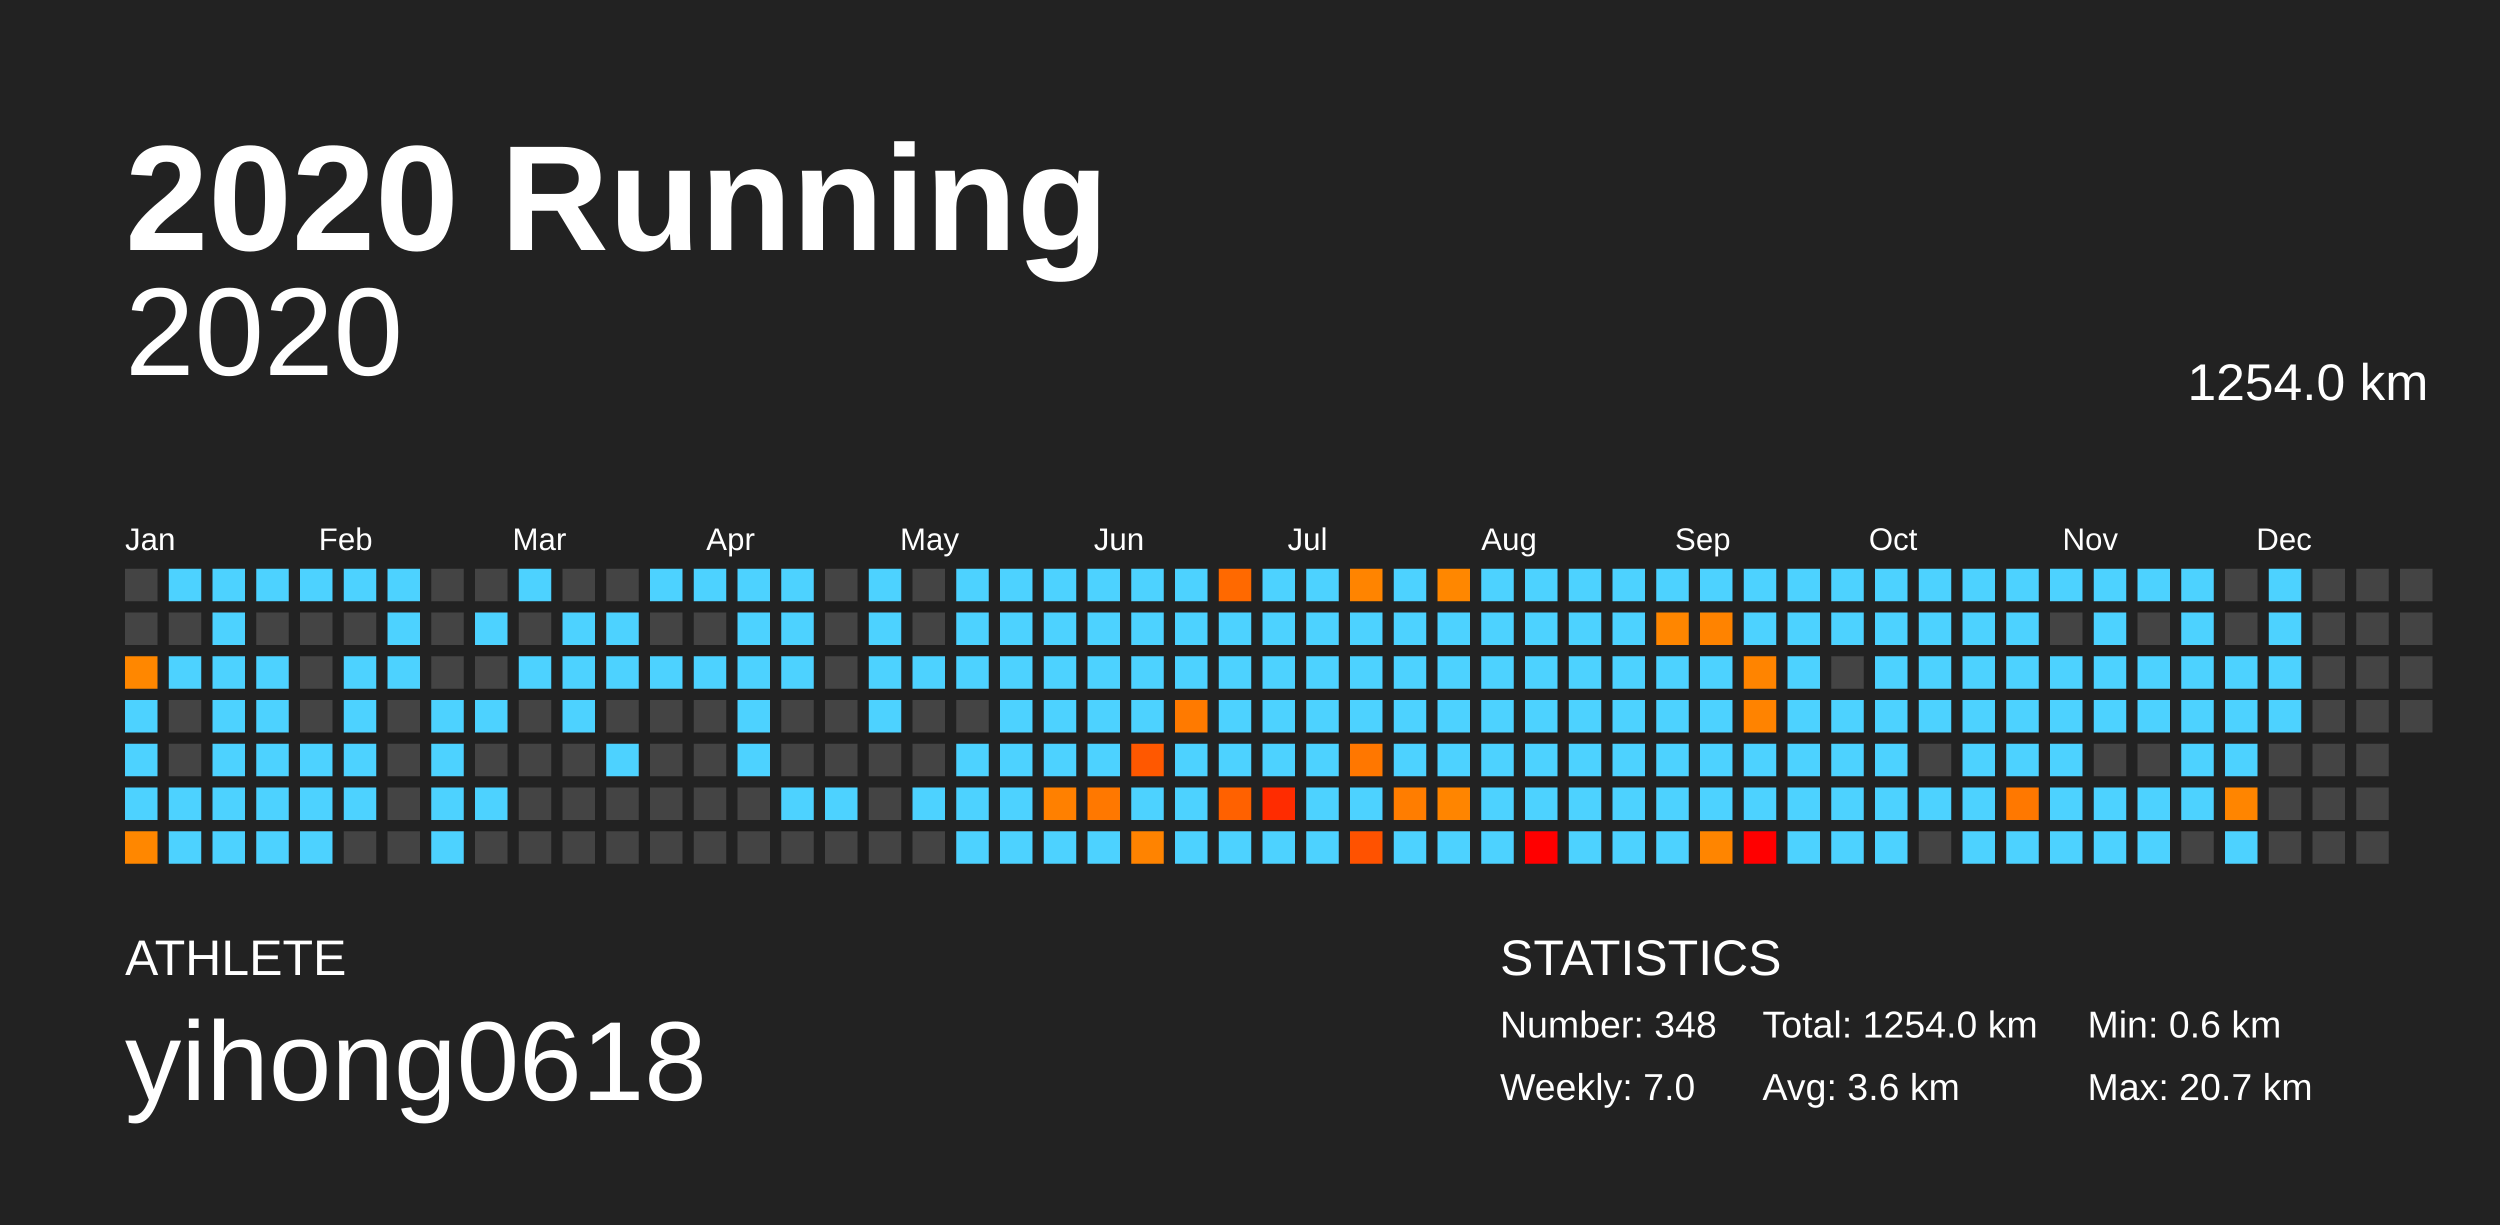
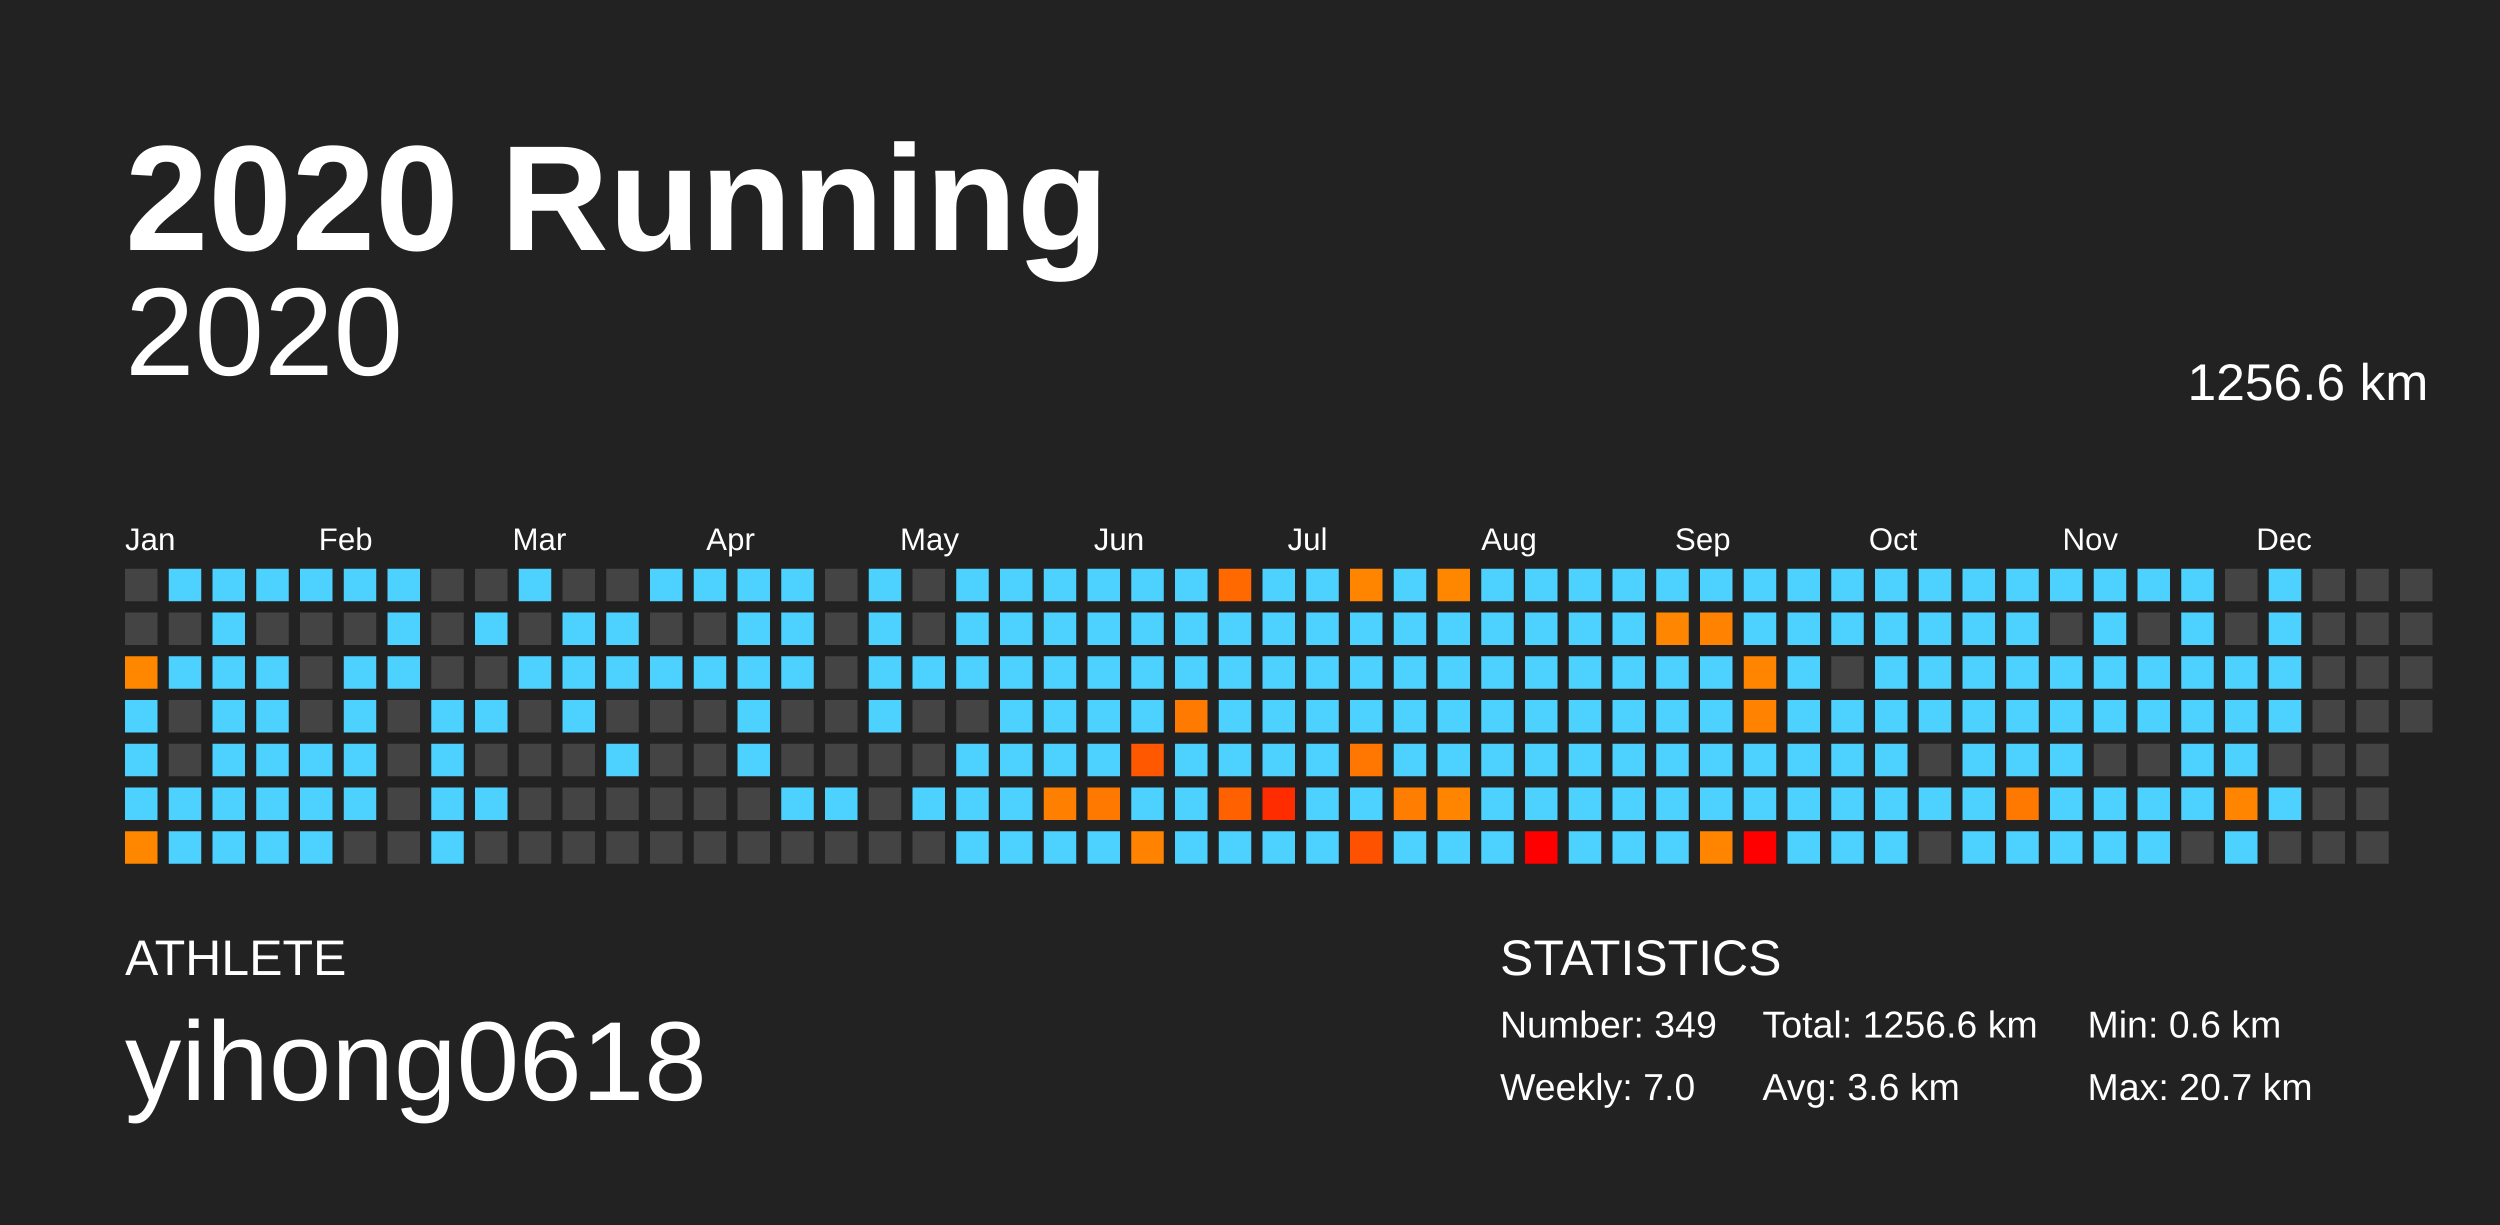
<svg xmlns="http://www.w3.org/2000/svg" baseProfile="full" height="98mm" version="1.1" viewBox="0,0,200,98" width="200mm">
  <defs />
  <rect fill="#222222" height="98" width="200" x="0" y="0" />
  <text fill="#FFFFFF" style="font-size:12px; font-family:Arial; font-weight:bold;" x="10" y="20">2020 Running</text>
  <text fill="#FFFFFF" style="font-size:4px; font-family:Arial" x="10" y="78">ATHLETE</text>
  <text fill="#FFFFFF" style="font-size:9px; font-family:Arial" x="10" y="88">yihong0618</text>
  <text fill="#FFFFFF" style="font-size:4px; font-family:Arial" x="120" y="78">STATISTICS</text>
-   <text fill="#FFFFFF" style="font-size:3px; font-family:Arial" x="120" y="83">Number: 348</text>
+   <text fill="#FFFFFF" style="font-size:3px; font-family:Arial" x="120" y="83">Number: 349</text>
  <text fill="#FFFFFF" style="font-size:3px; font-family:Arial" x="120" y="88">Weekly: 7.0</text>
-   <text fill="#FFFFFF" style="font-size:3px; font-family:Arial" x="141" y="83">Total: 1254.0 km</text>
+   <text fill="#FFFFFF" style="font-size:3px; font-family:Arial" x="141" y="83">Total: 1256.6 km</text>
  <text fill="#FFFFFF" style="font-size:3px; font-family:Arial" x="141" y="88">Avg: 3.6 km</text>
  <text fill="#FFFFFF" style="font-size:3px; font-family:Arial" x="167" y="83">Min: 0.6 km</text>
  <text fill="#FFFFFF" style="font-size:3px; font-family:Arial" x="167" y="88">Max: 20.7 km</text>
  <text alignment-baseline="hanging" fill="#FFFFFF" style="font-size:10.0px; font-family:Arial;" x="10" y="30">2020</text>
-   <text alignment-baseline="hanging" fill="#FFFFFF" style="font-size:4.125px; font-family:Arial;" x="175" y="32">1254.0 km</text>
+   <text alignment-baseline="hanging" fill="#FFFFFF" style="font-size:4.125px; font-family:Arial;" x="175" y="32">1256.6 km</text>
  <text fill="#FFFFFF" style="font-size:2.5px; font-family:Arial" x="10.0" y="44">Jan</text>
  <text fill="#FFFFFF" style="font-size:2.5px; font-family:Arial" x="25.5" y="44">Feb</text>
  <text fill="#FFFFFF" style="font-size:2.5px; font-family:Arial" x="41.0" y="44">Mar</text>
  <text fill="#FFFFFF" style="font-size:2.5px; font-family:Arial" x="56.5" y="44">Apr</text>
  <text fill="#FFFFFF" style="font-size:2.5px; font-family:Arial" x="72.0" y="44">May</text>
  <text fill="#FFFFFF" style="font-size:2.5px; font-family:Arial" x="87.5" y="44">Jun</text>
  <text fill="#FFFFFF" style="font-size:2.5px; font-family:Arial" x="103.0" y="44">Jul</text>
  <text fill="#FFFFFF" style="font-size:2.5px; font-family:Arial" x="118.5" y="44">Aug</text>
  <text fill="#FFFFFF" style="font-size:2.5px; font-family:Arial" x="134.0" y="44">Sep</text>
  <text fill="#FFFFFF" style="font-size:2.5px; font-family:Arial" x="149.5" y="44">Oct</text>
  <text fill="#FFFFFF" style="font-size:2.5px; font-family:Arial" x="165.0" y="44">Nov</text>
  <text fill="#FFFFFF" style="font-size:2.5px; font-family:Arial" x="180.5" y="44">Dec</text>
  <rect fill="#444444" height="2.6" width="2.6" x="10.0" y="45.5" />
  <rect fill="#444444" height="2.6" width="2.6" x="10.0" y="49.0" />
  <rect fill="#ff8700" height="2.6" width="2.6" x="10.0" y="52.5" />
  <rect fill="#4dd2ff" height="2.6" width="2.6" x="10.0" y="56.0" />
  <rect fill="#4dd2ff" height="2.6" width="2.6" x="10.0" y="59.5" />
  <rect fill="#4dd2ff" height="2.6" width="2.6" x="10.0" y="63.0" />
  <rect fill="#ff8700" height="2.6" width="2.6" x="10.0" y="66.5" />
  <rect fill="#4dd2ff" height="2.6" width="2.6" x="13.5" y="45.5" />
  <rect fill="#444444" height="2.6" width="2.6" x="13.5" y="49.0" />
  <rect fill="#4dd2ff" height="2.6" width="2.6" x="13.5" y="52.5" />
  <rect fill="#444444" height="2.6" width="2.6" x="13.5" y="56.0" />
  <rect fill="#444444" height="2.6" width="2.6" x="13.5" y="59.5" />
  <rect fill="#4dd2ff" height="2.6" width="2.6" x="13.5" y="63.0" />
  <rect fill="#4dd2ff" height="2.6" width="2.6" x="13.5" y="66.5" />
  <rect fill="#4dd2ff" height="2.6" width="2.6" x="17.0" y="45.5" />
  <rect fill="#4dd2ff" height="2.6" width="2.6" x="17.0" y="49.0" />
  <rect fill="#4dd2ff" height="2.6" width="2.6" x="17.0" y="52.5" />
  <rect fill="#4dd2ff" height="2.6" width="2.6" x="17.0" y="56.0" />
  <rect fill="#4dd2ff" height="2.6" width="2.6" x="17.0" y="59.5" />
  <rect fill="#4dd2ff" height="2.6" width="2.6" x="17.0" y="63.0" />
  <rect fill="#4dd2ff" height="2.6" width="2.6" x="17.0" y="66.5" />
  <rect fill="#4dd2ff" height="2.6" width="2.6" x="20.5" y="45.5" />
  <rect fill="#444444" height="2.6" width="2.6" x="20.5" y="49.0" />
  <rect fill="#4dd2ff" height="2.6" width="2.6" x="20.5" y="52.5" />
  <rect fill="#4dd2ff" height="2.6" width="2.6" x="20.5" y="56.0" />
  <rect fill="#4dd2ff" height="2.6" width="2.6" x="20.5" y="59.5" />
  <rect fill="#4dd2ff" height="2.6" width="2.6" x="20.5" y="63.0" />
  <rect fill="#4dd2ff" height="2.6" width="2.6" x="20.5" y="66.5" />
  <rect fill="#4dd2ff" height="2.6" width="2.6" x="24.0" y="45.5" />
  <rect fill="#444444" height="2.6" width="2.6" x="24.0" y="49.0" />
  <rect fill="#444444" height="2.6" width="2.6" x="24.0" y="52.5" />
  <rect fill="#444444" height="2.6" width="2.6" x="24.0" y="56.0" />
  <rect fill="#4dd2ff" height="2.6" width="2.6" x="24.0" y="59.5" />
  <rect fill="#4dd2ff" height="2.6" width="2.6" x="24.0" y="63.0" />
  <rect fill="#4dd2ff" height="2.6" width="2.6" x="24.0" y="66.5" />
  <rect fill="#4dd2ff" height="2.6" width="2.6" x="27.5" y="45.5" />
  <rect fill="#444444" height="2.6" width="2.6" x="27.5" y="49.0" />
  <rect fill="#4dd2ff" height="2.6" width="2.6" x="27.5" y="52.5" />
  <rect fill="#4dd2ff" height="2.6" width="2.6" x="27.5" y="56.0" />
  <rect fill="#4dd2ff" height="2.6" width="2.6" x="27.5" y="59.5" />
  <rect fill="#4dd2ff" height="2.6" width="2.6" x="27.5" y="63.0" />
  <rect fill="#444444" height="2.6" width="2.6" x="27.5" y="66.5" />
  <rect fill="#4dd2ff" height="2.6" width="2.6" x="31.0" y="45.5" />
  <rect fill="#4dd2ff" height="2.6" width="2.6" x="31.0" y="49.0" />
  <rect fill="#4dd2ff" height="2.6" width="2.6" x="31.0" y="52.5" />
  <rect fill="#444444" height="2.6" width="2.6" x="31.0" y="56.0" />
  <rect fill="#444444" height="2.6" width="2.6" x="31.0" y="59.5" />
  <rect fill="#444444" height="2.6" width="2.6" x="31.0" y="63.0" />
  <rect fill="#444444" height="2.6" width="2.6" x="31.0" y="66.5" />
  <rect fill="#444444" height="2.6" width="2.6" x="34.5" y="45.5" />
  <rect fill="#444444" height="2.6" width="2.6" x="34.5" y="49.0" />
  <rect fill="#444444" height="2.6" width="2.6" x="34.5" y="52.5" />
  <rect fill="#4dd2ff" height="2.6" width="2.6" x="34.5" y="56.0" />
  <rect fill="#4dd2ff" height="2.6" width="2.6" x="34.5" y="59.5" />
  <rect fill="#4dd2ff" height="2.6" width="2.6" x="34.5" y="63.0" />
  <rect fill="#4dd2ff" height="2.6" width="2.6" x="34.5" y="66.5" />
  <rect fill="#444444" height="2.6" width="2.6" x="38.0" y="45.5" />
  <rect fill="#4dd2ff" height="2.6" width="2.6" x="38.0" y="49.0" />
  <rect fill="#444444" height="2.6" width="2.6" x="38.0" y="52.5" />
  <rect fill="#4dd2ff" height="2.6" width="2.6" x="38.0" y="56.0" />
  <rect fill="#444444" height="2.6" width="2.6" x="38.0" y="59.5" />
  <rect fill="#4dd2ff" height="2.6" width="2.6" x="38.0" y="63.0" />
  <rect fill="#444444" height="2.6" width="2.6" x="38.0" y="66.5" />
  <rect fill="#4dd2ff" height="2.6" width="2.6" x="41.5" y="45.5" />
  <rect fill="#444444" height="2.6" width="2.6" x="41.5" y="49.0" />
  <rect fill="#4dd2ff" height="2.6" width="2.6" x="41.5" y="52.5" />
  <rect fill="#444444" height="2.6" width="2.6" x="41.5" y="56.0" />
  <rect fill="#444444" height="2.6" width="2.6" x="41.5" y="59.5" />
  <rect fill="#444444" height="2.6" width="2.6" x="41.5" y="63.0" />
  <rect fill="#444444" height="2.6" width="2.6" x="41.5" y="66.5" />
  <rect fill="#444444" height="2.6" width="2.6" x="45.0" y="45.5" />
  <rect fill="#4dd2ff" height="2.6" width="2.6" x="45.0" y="49.0" />
  <rect fill="#4dd2ff" height="2.6" width="2.6" x="45.0" y="52.5" />
  <rect fill="#4dd2ff" height="2.6" width="2.6" x="45.0" y="56.0" />
  <rect fill="#444444" height="2.6" width="2.6" x="45.0" y="59.5" />
  <rect fill="#444444" height="2.6" width="2.6" x="45.0" y="63.0" />
  <rect fill="#444444" height="2.6" width="2.6" x="45.0" y="66.5" />
  <rect fill="#444444" height="2.6" width="2.6" x="48.5" y="45.5" />
  <rect fill="#4dd2ff" height="2.6" width="2.6" x="48.5" y="49.0" />
  <rect fill="#4dd2ff" height="2.6" width="2.6" x="48.5" y="52.5" />
  <rect fill="#444444" height="2.6" width="2.6" x="48.5" y="56.0" />
  <rect fill="#4dd2ff" height="2.6" width="2.6" x="48.5" y="59.5" />
  <rect fill="#444444" height="2.6" width="2.6" x="48.5" y="63.0" />
  <rect fill="#444444" height="2.6" width="2.6" x="48.5" y="66.5" />
  <rect fill="#4dd2ff" height="2.6" width="2.6" x="52.0" y="45.5" />
  <rect fill="#444444" height="2.6" width="2.6" x="52.0" y="49.0" />
  <rect fill="#4dd2ff" height="2.6" width="2.6" x="52.0" y="52.5" />
  <rect fill="#444444" height="2.6" width="2.6" x="52.0" y="56.0" />
  <rect fill="#444444" height="2.6" width="2.6" x="52.0" y="59.5" />
  <rect fill="#444444" height="2.6" width="2.6" x="52.0" y="63.0" />
  <rect fill="#444444" height="2.6" width="2.6" x="52.0" y="66.5" />
  <rect fill="#4dd2ff" height="2.6" width="2.6" x="55.5" y="45.5" />
  <rect fill="#444444" height="2.6" width="2.6" x="55.5" y="49.0" />
  <rect fill="#4dd2ff" height="2.6" width="2.6" x="55.5" y="52.5" />
  <rect fill="#444444" height="2.6" width="2.6" x="55.5" y="56.0" />
  <rect fill="#444444" height="2.6" width="2.6" x="55.5" y="59.5" />
  <rect fill="#444444" height="2.6" width="2.6" x="55.5" y="63.0" />
  <rect fill="#444444" height="2.6" width="2.6" x="55.5" y="66.5" />
  <rect fill="#4dd2ff" height="2.6" width="2.6" x="59.0" y="45.5" />
  <rect fill="#4dd2ff" height="2.6" width="2.6" x="59.0" y="49.0" />
  <rect fill="#4dd2ff" height="2.6" width="2.6" x="59.0" y="52.5" />
  <rect fill="#4dd2ff" height="2.6" width="2.6" x="59.0" y="56.0" />
  <rect fill="#4dd2ff" height="2.6" width="2.6" x="59.0" y="59.5" />
  <rect fill="#444444" height="2.6" width="2.6" x="59.0" y="63.0" />
  <rect fill="#444444" height="2.6" width="2.6" x="59.0" y="66.5" />
  <rect fill="#4dd2ff" height="2.6" width="2.6" x="62.5" y="45.5" />
  <rect fill="#4dd2ff" height="2.6" width="2.6" x="62.5" y="49.0" />
  <rect fill="#4dd2ff" height="2.6" width="2.6" x="62.5" y="52.5" />
  <rect fill="#444444" height="2.6" width="2.6" x="62.5" y="56.0" />
  <rect fill="#444444" height="2.6" width="2.6" x="62.5" y="59.5" />
  <rect fill="#4dd2ff" height="2.6" width="2.6" x="62.5" y="63.0" />
  <rect fill="#444444" height="2.6" width="2.6" x="62.5" y="66.5" />
  <rect fill="#444444" height="2.6" width="2.6" x="66.0" y="45.5" />
  <rect fill="#444444" height="2.6" width="2.6" x="66.0" y="49.0" />
  <rect fill="#444444" height="2.6" width="2.6" x="66.0" y="52.5" />
  <rect fill="#444444" height="2.6" width="2.6" x="66.0" y="56.0" />
  <rect fill="#444444" height="2.6" width="2.6" x="66.0" y="59.5" />
  <rect fill="#4dd2ff" height="2.6" width="2.6" x="66.0" y="63.0" />
  <rect fill="#444444" height="2.6" width="2.6" x="66.0" y="66.5" />
  <rect fill="#4dd2ff" height="2.6" width="2.6" x="69.5" y="45.5" />
  <rect fill="#4dd2ff" height="2.6" width="2.6" x="69.5" y="49.0" />
  <rect fill="#4dd2ff" height="2.6" width="2.6" x="69.5" y="52.5" />
  <rect fill="#4dd2ff" height="2.6" width="2.6" x="69.5" y="56.0" />
  <rect fill="#444444" height="2.6" width="2.6" x="69.5" y="59.5" />
  <rect fill="#444444" height="2.6" width="2.6" x="69.5" y="63.0" />
  <rect fill="#444444" height="2.6" width="2.6" x="69.5" y="66.5" />
  <rect fill="#444444" height="2.6" width="2.6" x="73.0" y="45.5" />
  <rect fill="#444444" height="2.6" width="2.6" x="73.0" y="49.0" />
  <rect fill="#4dd2ff" height="2.6" width="2.6" x="73.0" y="52.5" />
  <rect fill="#444444" height="2.6" width="2.6" x="73.0" y="56.0" />
  <rect fill="#444444" height="2.6" width="2.6" x="73.0" y="59.5" />
  <rect fill="#4dd2ff" height="2.6" width="2.6" x="73.0" y="63.0" />
  <rect fill="#444444" height="2.6" width="2.6" x="73.0" y="66.5" />
  <rect fill="#4dd2ff" height="2.6" width="2.6" x="76.5" y="45.5" />
  <rect fill="#4dd2ff" height="2.6" width="2.6" x="76.5" y="49.0" />
  <rect fill="#4dd2ff" height="2.6" width="2.6" x="76.5" y="52.5" />
  <rect fill="#444444" height="2.6" width="2.6" x="76.5" y="56.0" />
  <rect fill="#4dd2ff" height="2.6" width="2.6" x="76.5" y="59.5" />
  <rect fill="#4dd2ff" height="2.6" width="2.6" x="76.5" y="63.0" />
  <rect fill="#4dd2ff" height="2.6" width="2.6" x="76.5" y="66.5" />
  <rect fill="#4dd2ff" height="2.6" width="2.6" x="80.0" y="45.5" />
  <rect fill="#4dd2ff" height="2.6" width="2.6" x="80.0" y="49.0" />
  <rect fill="#4dd2ff" height="2.6" width="2.6" x="80.0" y="52.5" />
  <rect fill="#4dd2ff" height="2.6" width="2.6" x="80.0" y="56.0" />
  <rect fill="#4dd2ff" height="2.6" width="2.6" x="80.0" y="59.5" />
  <rect fill="#4dd2ff" height="2.6" width="2.6" x="80.0" y="63.0" />
  <rect fill="#4dd2ff" height="2.6" width="2.6" x="80.0" y="66.5" />
  <rect fill="#4dd2ff" height="2.6" width="2.6" x="83.5" y="45.5" />
  <rect fill="#4dd2ff" height="2.6" width="2.6" x="83.5" y="49.0" />
  <rect fill="#4dd2ff" height="2.6" width="2.6" x="83.5" y="52.5" />
  <rect fill="#4dd2ff" height="2.6" width="2.6" x="83.5" y="56.0" />
  <rect fill="#4dd2ff" height="2.6" width="2.6" x="83.5" y="59.5" />
  <rect fill="#ff8000" height="2.6" width="2.6" x="83.5" y="63.0" />
  <rect fill="#4dd2ff" height="2.6" width="2.6" x="83.5" y="66.5" />
  <rect fill="#4dd2ff" height="2.6" width="2.6" x="87.0" y="45.5" />
  <rect fill="#4dd2ff" height="2.6" width="2.6" x="87.0" y="49.0" />
  <rect fill="#4dd2ff" height="2.6" width="2.6" x="87.0" y="52.5" />
  <rect fill="#4dd2ff" height="2.6" width="2.6" x="87.0" y="56.0" />
  <rect fill="#4dd2ff" height="2.6" width="2.6" x="87.0" y="59.5" />
  <rect fill="#ff7800" height="2.6" width="2.6" x="87.0" y="63.0" />
  <rect fill="#4dd2ff" height="2.6" width="2.6" x="87.0" y="66.5" />
  <rect fill="#4dd2ff" height="2.6" width="2.6" x="90.5" y="45.5" />
  <rect fill="#4dd2ff" height="2.6" width="2.6" x="90.5" y="49.0" />
  <rect fill="#4dd2ff" height="2.6" width="2.6" x="90.5" y="52.5" />
  <rect fill="#4dd2ff" height="2.6" width="2.6" x="90.5" y="56.0" />
  <rect fill="#ff5800" height="2.6" width="2.6" x="90.5" y="59.5" />
  <rect fill="#4dd2ff" height="2.6" width="2.6" x="90.5" y="63.0" />
  <rect fill="#ff8300" height="2.6" width="2.6" x="90.5" y="66.5" />
  <rect fill="#4dd2ff" height="2.6" width="2.6" x="94.0" y="45.5" />
  <rect fill="#4dd2ff" height="2.6" width="2.6" x="94.0" y="49.0" />
  <rect fill="#4dd2ff" height="2.6" width="2.6" x="94.0" y="52.5" />
  <rect fill="#ff7a00" height="2.6" width="2.6" x="94.0" y="56.0" />
  <rect fill="#4dd2ff" height="2.6" width="2.6" x="94.0" y="59.5" />
  <rect fill="#4dd2ff" height="2.6" width="2.6" x="94.0" y="63.0" />
  <rect fill="#4dd2ff" height="2.6" width="2.6" x="94.0" y="66.5" />
  <rect fill="#ff6900" height="2.6" width="2.6" x="97.5" y="45.5" />
  <rect fill="#4dd2ff" height="2.6" width="2.6" x="97.5" y="49.0" />
  <rect fill="#4dd2ff" height="2.6" width="2.6" x="97.5" y="52.5" />
  <rect fill="#4dd2ff" height="2.6" width="2.6" x="97.5" y="56.0" />
  <rect fill="#4dd2ff" height="2.6" width="2.6" x="97.5" y="59.5" />
  <rect fill="#ff6100" height="2.6" width="2.6" x="97.5" y="63.0" />
  <rect fill="#4dd2ff" height="2.6" width="2.6" x="97.5" y="66.5" />
  <rect fill="#4dd2ff" height="2.6" width="2.6" x="101.0" y="45.5" />
  <rect fill="#4dd2ff" height="2.6" width="2.6" x="101.0" y="49.0" />
  <rect fill="#4dd2ff" height="2.6" width="2.6" x="101.0" y="52.5" />
  <rect fill="#4dd2ff" height="2.6" width="2.6" x="101.0" y="56.0" />
  <rect fill="#4dd2ff" height="2.6" width="2.6" x="101.0" y="59.5" />
  <rect fill="#ff2c00" height="2.6" width="2.6" x="101.0" y="63.0" />
  <rect fill="#4dd2ff" height="2.6" width="2.6" x="101.0" y="66.5" />
  <rect fill="#4dd2ff" height="2.6" width="2.6" x="104.5" y="45.5" />
  <rect fill="#4dd2ff" height="2.6" width="2.6" x="104.5" y="49.0" />
  <rect fill="#4dd2ff" height="2.6" width="2.6" x="104.5" y="52.5" />
  <rect fill="#4dd2ff" height="2.6" width="2.6" x="104.5" y="56.0" />
  <rect fill="#4dd2ff" height="2.6" width="2.6" x="104.5" y="59.5" />
  <rect fill="#4dd2ff" height="2.6" width="2.6" x="104.5" y="63.0" />
  <rect fill="#4dd2ff" height="2.6" width="2.6" x="104.5" y="66.5" />
  <rect fill="#ff8400" height="2.6" width="2.6" x="108.0" y="45.5" />
  <rect fill="#4dd2ff" height="2.6" width="2.6" x="108.0" y="49.0" />
  <rect fill="#4dd2ff" height="2.6" width="2.6" x="108.0" y="52.5" />
  <rect fill="#4dd2ff" height="2.6" width="2.6" x="108.0" y="56.0" />
  <rect fill="#ff7700" height="2.6" width="2.6" x="108.0" y="59.5" />
  <rect fill="#4dd2ff" height="2.6" width="2.6" x="108.0" y="63.0" />
  <rect fill="#ff5200" height="2.6" width="2.6" x="108.0" y="66.5" />
  <rect fill="#4dd2ff" height="2.6" width="2.6" x="111.5" y="45.5" />
  <rect fill="#4dd2ff" height="2.6" width="2.6" x="111.5" y="49.0" />
  <rect fill="#4dd2ff" height="2.6" width="2.6" x="111.5" y="52.5" />
  <rect fill="#4dd2ff" height="2.6" width="2.6" x="111.5" y="56.0" />
  <rect fill="#4dd2ff" height="2.6" width="2.6" x="111.5" y="59.5" />
  <rect fill="#ff7d00" height="2.6" width="2.6" x="111.5" y="63.0" />
  <rect fill="#4dd2ff" height="2.6" width="2.6" x="111.5" y="66.5" />
  <rect fill="#ff8700" height="2.6" width="2.6" x="115.0" y="45.5" />
  <rect fill="#4dd2ff" height="2.6" width="2.6" x="115.0" y="49.0" />
  <rect fill="#4dd2ff" height="2.6" width="2.6" x="115.0" y="52.5" />
  <rect fill="#4dd2ff" height="2.6" width="2.6" x="115.0" y="56.0" />
  <rect fill="#4dd2ff" height="2.6" width="2.6" x="115.0" y="59.5" />
  <rect fill="#ff8500" height="2.6" width="2.6" x="115.0" y="63.0" />
  <rect fill="#4dd2ff" height="2.6" width="2.6" x="115.0" y="66.5" />
  <rect fill="#4dd2ff" height="2.6" width="2.6" x="118.5" y="45.5" />
  <rect fill="#4dd2ff" height="2.6" width="2.6" x="118.5" y="49.0" />
  <rect fill="#4dd2ff" height="2.6" width="2.6" x="118.5" y="52.5" />
  <rect fill="#4dd2ff" height="2.6" width="2.6" x="118.5" y="56.0" />
  <rect fill="#4dd2ff" height="2.6" width="2.6" x="118.5" y="59.5" />
  <rect fill="#4dd2ff" height="2.6" width="2.6" x="118.5" y="63.0" />
  <rect fill="#4dd2ff" height="2.6" width="2.6" x="118.5" y="66.5" />
  <rect fill="#4dd2ff" height="2.6" width="2.6" x="122.0" y="45.5" />
  <rect fill="#4dd2ff" height="2.6" width="2.6" x="122.0" y="49.0" />
  <rect fill="#4dd2ff" height="2.6" width="2.6" x="122.0" y="52.5" />
  <rect fill="#4dd2ff" height="2.6" width="2.6" x="122.0" y="56.0" />
  <rect fill="#4dd2ff" height="2.6" width="2.6" x="122.0" y="59.5" />
  <rect fill="#4dd2ff" height="2.6" width="2.6" x="122.0" y="63.0" />
  <rect fill="red" height="2.6" width="2.6" x="122.0" y="66.5" />
  <rect fill="#4dd2ff" height="2.6" width="2.6" x="125.5" y="45.5" />
  <rect fill="#4dd2ff" height="2.6" width="2.6" x="125.5" y="49.0" />
  <rect fill="#4dd2ff" height="2.6" width="2.6" x="125.5" y="52.5" />
  <rect fill="#4dd2ff" height="2.6" width="2.6" x="125.5" y="56.0" />
  <rect fill="#4dd2ff" height="2.6" width="2.6" x="125.5" y="59.5" />
  <rect fill="#4dd2ff" height="2.6" width="2.6" x="125.5" y="63.0" />
  <rect fill="#4dd2ff" height="2.6" width="2.6" x="125.5" y="66.5" />
  <rect fill="#4dd2ff" height="2.6" width="2.6" x="129.0" y="45.5" />
  <rect fill="#4dd2ff" height="2.6" width="2.6" x="129.0" y="49.0" />
  <rect fill="#4dd2ff" height="2.6" width="2.6" x="129.0" y="52.5" />
  <rect fill="#4dd2ff" height="2.6" width="2.6" x="129.0" y="56.0" />
  <rect fill="#4dd2ff" height="2.6" width="2.6" x="129.0" y="59.5" />
  <rect fill="#4dd2ff" height="2.6" width="2.6" x="129.0" y="63.0" />
  <rect fill="#4dd2ff" height="2.6" width="2.6" x="129.0" y="66.5" />
  <rect fill="#4dd2ff" height="2.6" width="2.6" x="132.5" y="45.5" />
  <rect fill="#ff8600" height="2.6" width="2.6" x="132.5" y="49.0" />
  <rect fill="#4dd2ff" height="2.6" width="2.6" x="132.5" y="52.5" />
  <rect fill="#4dd2ff" height="2.6" width="2.6" x="132.5" y="56.0" />
  <rect fill="#4dd2ff" height="2.6" width="2.6" x="132.5" y="59.5" />
  <rect fill="#4dd2ff" height="2.6" width="2.6" x="132.5" y="63.0" />
  <rect fill="#4dd2ff" height="2.6" width="2.6" x="132.5" y="66.5" />
  <rect fill="#4dd2ff" height="2.6" width="2.6" x="136.0" y="45.5" />
  <rect fill="#ff8300" height="2.6" width="2.6" x="136.0" y="49.0" />
  <rect fill="#4dd2ff" height="2.6" width="2.6" x="136.0" y="52.5" />
  <rect fill="#4dd2ff" height="2.6" width="2.6" x="136.0" y="56.0" />
  <rect fill="#4dd2ff" height="2.6" width="2.6" x="136.0" y="59.5" />
  <rect fill="#4dd2ff" height="2.6" width="2.6" x="136.0" y="63.0" />
  <rect fill="#ff8500" height="2.6" width="2.6" x="136.0" y="66.5" />
  <rect fill="#4dd2ff" height="2.6" width="2.6" x="139.5" y="45.5" />
  <rect fill="#4dd2ff" height="2.6" width="2.6" x="139.5" y="49.0" />
  <rect fill="#ff8400" height="2.6" width="2.6" x="139.5" y="52.5" />
  <rect fill="#ff8300" height="2.6" width="2.6" x="139.5" y="56.0" />
  <rect fill="#4dd2ff" height="2.6" width="2.6" x="139.5" y="59.5" />
  <rect fill="#4dd2ff" height="2.6" width="2.6" x="139.5" y="63.0" />
  <rect fill="red" height="2.6" width="2.6" x="139.5" y="66.5" />
  <rect fill="#4dd2ff" height="2.6" width="2.6" x="143.0" y="45.5" />
  <rect fill="#4dd2ff" height="2.6" width="2.6" x="143.0" y="49.0" />
  <rect fill="#4dd2ff" height="2.6" width="2.6" x="143.0" y="52.5" />
  <rect fill="#4dd2ff" height="2.6" width="2.6" x="143.0" y="56.0" />
  <rect fill="#4dd2ff" height="2.6" width="2.6" x="143.0" y="59.5" />
  <rect fill="#4dd2ff" height="2.6" width="2.6" x="143.0" y="63.0" />
  <rect fill="#4dd2ff" height="2.6" width="2.6" x="143.0" y="66.5" />
  <rect fill="#4dd2ff" height="2.6" width="2.6" x="146.5" y="45.5" />
  <rect fill="#4dd2ff" height="2.6" width="2.6" x="146.5" y="49.0" />
  <rect fill="#444444" height="2.6" width="2.6" x="146.5" y="52.5" />
  <rect fill="#4dd2ff" height="2.6" width="2.6" x="146.5" y="56.0" />
  <rect fill="#4dd2ff" height="2.6" width="2.6" x="146.5" y="59.5" />
  <rect fill="#4dd2ff" height="2.6" width="2.6" x="146.5" y="63.0" />
  <rect fill="#4dd2ff" height="2.6" width="2.6" x="146.5" y="66.5" />
  <rect fill="#4dd2ff" height="2.6" width="2.6" x="150.0" y="45.5" />
  <rect fill="#4dd2ff" height="2.6" width="2.6" x="150.0" y="49.0" />
  <rect fill="#4dd2ff" height="2.6" width="2.6" x="150.0" y="52.5" />
  <rect fill="#4dd2ff" height="2.6" width="2.6" x="150.0" y="56.0" />
  <rect fill="#4dd2ff" height="2.6" width="2.6" x="150.0" y="59.5" />
  <rect fill="#4dd2ff" height="2.6" width="2.6" x="150.0" y="63.0" />
  <rect fill="#4dd2ff" height="2.6" width="2.6" x="150.0" y="66.5" />
  <rect fill="#4dd2ff" height="2.6" width="2.6" x="153.5" y="45.5" />
  <rect fill="#4dd2ff" height="2.6" width="2.6" x="153.5" y="49.0" />
  <rect fill="#4dd2ff" height="2.6" width="2.6" x="153.5" y="52.5" />
  <rect fill="#4dd2ff" height="2.6" width="2.6" x="153.5" y="56.0" />
  <rect fill="#444444" height="2.6" width="2.6" x="153.5" y="59.5" />
  <rect fill="#4dd2ff" height="2.6" width="2.6" x="153.5" y="63.0" />
  <rect fill="#444444" height="2.6" width="2.6" x="153.5" y="66.5" />
  <rect fill="#4dd2ff" height="2.6" width="2.6" x="157.0" y="45.5" />
  <rect fill="#4dd2ff" height="2.6" width="2.6" x="157.0" y="49.0" />
  <rect fill="#4dd2ff" height="2.6" width="2.6" x="157.0" y="52.5" />
  <rect fill="#4dd2ff" height="2.6" width="2.6" x="157.0" y="56.0" />
  <rect fill="#4dd2ff" height="2.6" width="2.6" x="157.0" y="59.5" />
  <rect fill="#4dd2ff" height="2.6" width="2.6" x="157.0" y="63.0" />
  <rect fill="#4dd2ff" height="2.6" width="2.6" x="157.0" y="66.5" />
  <rect fill="#4dd2ff" height="2.6" width="2.6" x="160.5" y="45.5" />
  <rect fill="#4dd2ff" height="2.6" width="2.6" x="160.5" y="49.0" />
  <rect fill="#4dd2ff" height="2.6" width="2.6" x="160.5" y="52.5" />
  <rect fill="#4dd2ff" height="2.6" width="2.6" x="160.5" y="56.0" />
  <rect fill="#4dd2ff" height="2.6" width="2.6" x="160.5" y="59.5" />
  <rect fill="#ff7800" height="2.6" width="2.6" x="160.5" y="63.0" />
  <rect fill="#4dd2ff" height="2.6" width="2.6" x="160.5" y="66.5" />
  <rect fill="#4dd2ff" height="2.6" width="2.6" x="164.0" y="45.5" />
  <rect fill="#444444" height="2.6" width="2.6" x="164.0" y="49.0" />
  <rect fill="#4dd2ff" height="2.6" width="2.6" x="164.0" y="52.5" />
  <rect fill="#4dd2ff" height="2.6" width="2.6" x="164.0" y="56.0" />
  <rect fill="#4dd2ff" height="2.6" width="2.6" x="164.0" y="59.5" />
  <rect fill="#4dd2ff" height="2.6" width="2.6" x="164.0" y="63.0" />
  <rect fill="#4dd2ff" height="2.6" width="2.6" x="164.0" y="66.5" />
  <rect fill="#4dd2ff" height="2.6" width="2.6" x="167.5" y="45.5" />
  <rect fill="#4dd2ff" height="2.6" width="2.6" x="167.5" y="49.0" />
  <rect fill="#4dd2ff" height="2.6" width="2.6" x="167.5" y="52.5" />
  <rect fill="#4dd2ff" height="2.6" width="2.6" x="167.5" y="56.0" />
  <rect fill="#444444" height="2.6" width="2.6" x="167.5" y="59.5" />
  <rect fill="#4dd2ff" height="2.6" width="2.6" x="167.5" y="63.0" />
  <rect fill="#4dd2ff" height="2.6" width="2.6" x="167.5" y="66.5" />
  <rect fill="#4dd2ff" height="2.6" width="2.6" x="171.0" y="45.5" />
  <rect fill="#444444" height="2.6" width="2.6" x="171.0" y="49.0" />
  <rect fill="#4dd2ff" height="2.6" width="2.6" x="171.0" y="52.5" />
  <rect fill="#4dd2ff" height="2.6" width="2.6" x="171.0" y="56.0" />
  <rect fill="#444444" height="2.6" width="2.6" x="171.0" y="59.5" />
  <rect fill="#4dd2ff" height="2.6" width="2.6" x="171.0" y="63.0" />
  <rect fill="#4dd2ff" height="2.6" width="2.6" x="171.0" y="66.5" />
  <rect fill="#4dd2ff" height="2.6" width="2.6" x="174.5" y="45.5" />
  <rect fill="#4dd2ff" height="2.6" width="2.6" x="174.5" y="49.0" />
  <rect fill="#4dd2ff" height="2.6" width="2.6" x="174.5" y="52.5" />
  <rect fill="#4dd2ff" height="2.6" width="2.6" x="174.5" y="56.0" />
  <rect fill="#4dd2ff" height="2.6" width="2.6" x="174.5" y="59.5" />
  <rect fill="#4dd2ff" height="2.6" width="2.6" x="174.5" y="63.0" />
  <rect fill="#444444" height="2.6" width="2.6" x="174.5" y="66.5" />
  <rect fill="#444444" height="2.6" width="2.6" x="178.0" y="45.5" />
  <rect fill="#444444" height="2.6" width="2.6" x="178.0" y="49.0" />
  <rect fill="#4dd2ff" height="2.6" width="2.6" x="178.0" y="52.5" />
  <rect fill="#4dd2ff" height="2.6" width="2.6" x="178.0" y="56.0" />
  <rect fill="#4dd2ff" height="2.6" width="2.6" x="178.0" y="59.5" />
  <rect fill="#ff8500" height="2.6" width="2.6" x="178.0" y="63.0" />
  <rect fill="#4dd2ff" height="2.6" width="2.6" x="178.0" y="66.5" />
  <rect fill="#4dd2ff" height="2.6" width="2.6" x="181.5" y="45.5" />
  <rect fill="#4dd2ff" height="2.6" width="2.6" x="181.5" y="49.0" />
  <rect fill="#4dd2ff" height="2.6" width="2.6" x="181.5" y="52.5" />
  <rect fill="#4dd2ff" height="2.6" width="2.6" x="181.5" y="56.0" />
  <rect fill="#444444" height="2.6" width="2.6" x="181.5" y="59.5" />
-   <rect fill="#444444" height="2.6" width="2.6" x="181.5" y="63.0" />
+   <rect fill="#4dd2ff" height="2.6" width="2.6" x="181.5" y="63.0" />
  <rect fill="#444444" height="2.6" width="2.6" x="181.5" y="66.5" />
  <rect fill="#444444" height="2.6" width="2.6" x="185.0" y="45.5" />
  <rect fill="#444444" height="2.6" width="2.6" x="185.0" y="49.0" />
  <rect fill="#444444" height="2.6" width="2.6" x="185.0" y="52.5" />
  <rect fill="#444444" height="2.6" width="2.6" x="185.0" y="56.0" />
  <rect fill="#444444" height="2.6" width="2.6" x="185.0" y="59.5" />
  <rect fill="#444444" height="2.6" width="2.6" x="185.0" y="63.0" />
  <rect fill="#444444" height="2.6" width="2.6" x="185.0" y="66.5" />
  <rect fill="#444444" height="2.6" width="2.6" x="188.5" y="45.5" />
  <rect fill="#444444" height="2.6" width="2.6" x="188.5" y="49.0" />
  <rect fill="#444444" height="2.6" width="2.6" x="188.5" y="52.5" />
  <rect fill="#444444" height="2.6" width="2.6" x="188.5" y="56.0" />
  <rect fill="#444444" height="2.6" width="2.6" x="188.5" y="59.5" />
  <rect fill="#444444" height="2.6" width="2.6" x="188.5" y="63.0" />
  <rect fill="#444444" height="2.6" width="2.6" x="188.5" y="66.5" />
  <rect fill="#444444" height="2.6" width="2.6" x="192.0" y="45.5" />
  <rect fill="#444444" height="2.6" width="2.6" x="192.0" y="49.0" />
  <rect fill="#444444" height="2.6" width="2.6" x="192.0" y="52.5" />
  <rect fill="#444444" height="2.6" width="2.6" x="192.0" y="56.0" />
</svg>
